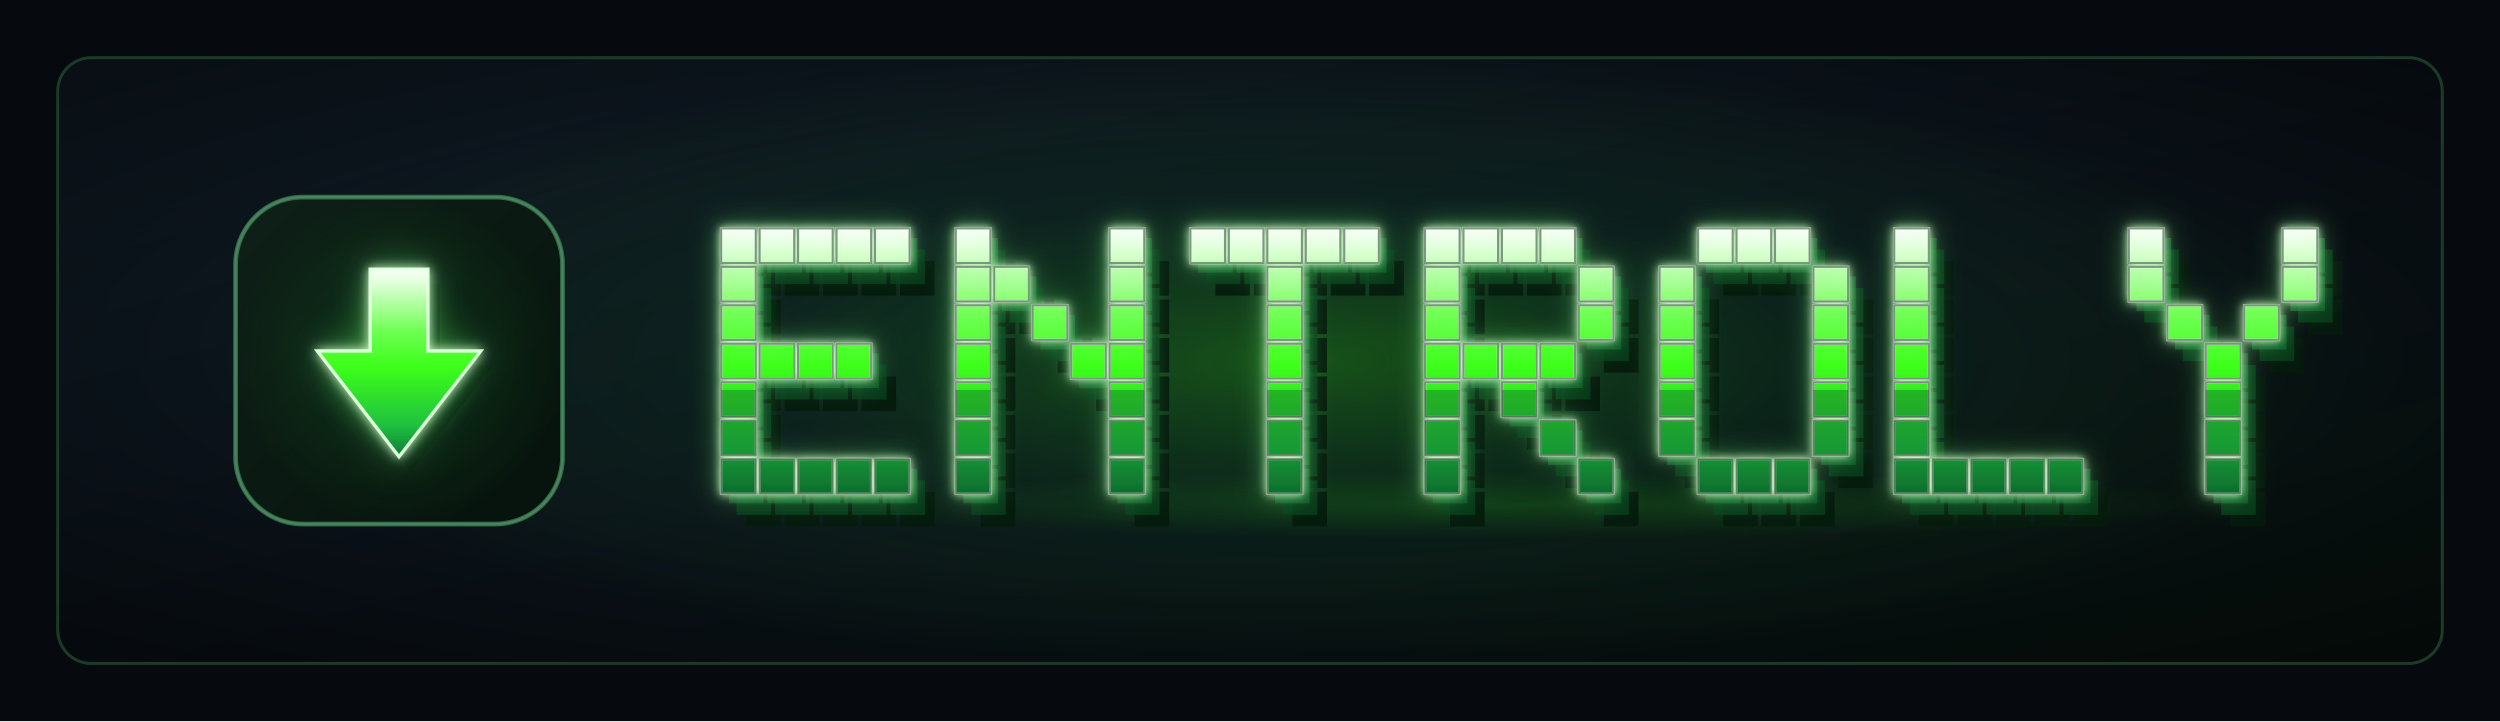
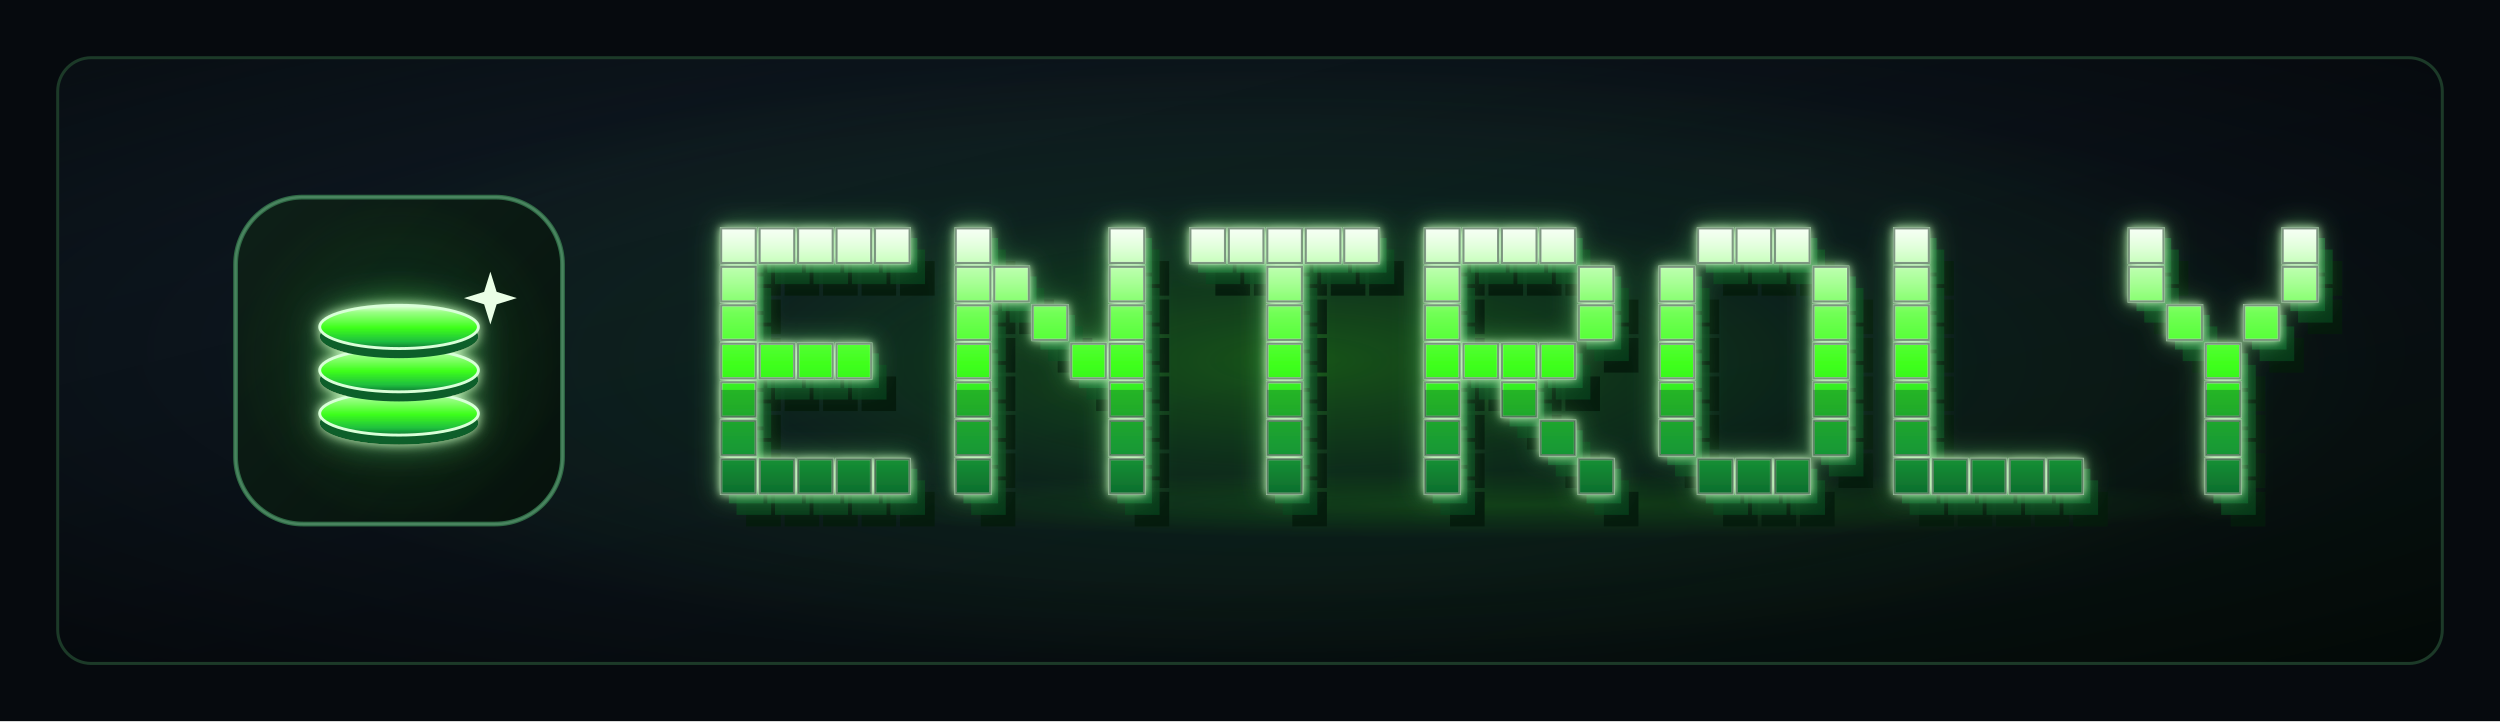
<svg xmlns="http://www.w3.org/2000/svg" width="1040" height="300" viewBox="0 0 1040 300" role="img" aria-labelledby="title desc">
  <defs>
    <path id="E" d="M0 0h18v18h-18z M20 0h18v18h-18z M40 0h18v18h-18z M60 0h18v18h-18z M80 0h18v18h-18z M0 20h18v18h-18z M0 40h18v18h-18z M0 60h18v18h-18z M20 60h18v18h-18z M40 60h18v18h-18z M60 60h18v18h-18z M0 80h18v18h-18z M0 100h18v18h-18z M0 120h18v18h-18z M20 120h18v18h-18z M40 120h18v18h-18z M60 120h18v18h-18z M80 120h18v18h-18z" />
    <path id="N" d="M0 0h18v18h-18z M80 0h18v18h-18z M0 20h18v18h-18z M20 20h18v18h-18z M80 20h18v18h-18z M0 40h18v18h-18z M40 40h18v18h-18z M80 40h18v18h-18z M0 60h18v18h-18z M60 60h18v18h-18z M80 60h18v18h-18z M0 80h18v18h-18z M80 80h18v18h-18z M0 100h18v18h-18z M80 100h18v18h-18z M0 120h18v18h-18z M80 120h18v18h-18z" />
    <path id="T" d="M0 0h18v18h-18z M20 0h18v18h-18z M40 0h18v18h-18z M60 0h18v18h-18z M80 0h18v18h-18z M40 20h18v18h-18z M40 40h18v18h-18z M40 60h18v18h-18z M40 80h18v18h-18z M40 100h18v18h-18z M40 120h18v18h-18z" />
    <path id="R" d="M0 0h18v18h-18z M20 0h18v18h-18z M40 0h18v18h-18z M60 0h18v18h-18z M0 20h18v18h-18z M80 20h18v18h-18z M0 40h18v18h-18z M80 40h18v18h-18z M0 60h18v18h-18z M20 60h18v18h-18z M40 60h18v18h-18z M60 60h18v18h-18z M0 80h18v18h-18z M40 80h18v18h-18z M0 100h18v18h-18z M60 100h18v18h-18z M0 120h18v18h-18z M80 120h18v18h-18z" />
    <path id="O" d="M20 0h18v18h-18z M40 0h18v18h-18z M60 0h18v18h-18z M0 20h18v18h-18z M80 20h18v18h-18z M0 40h18v18h-18z M80 40h18v18h-18z M0 60h18v18h-18z M80 60h18v18h-18z M0 80h18v18h-18z M80 80h18v18h-18z M0 100h18v18h-18z M80 100h18v18h-18z M20 120h18v18h-18z M40 120h18v18h-18z M60 120h18v18h-18z" />
    <path id="L" d="M0 0h18v18h-18z M0 20h18v18h-18z M0 40h18v18h-18z M0 60h18v18h-18z M0 80h18v18h-18z M0 100h18v18h-18z M0 120h18v18h-18z M20 120h18v18h-18z M40 120h18v18h-18z M60 120h18v18h-18z M80 120h18v18h-18z" />
    <path id="Y" d="M0 0h18v18h-18z M80 0h18v18h-18z M0 20h18v18h-18z M80 20h18v18h-18z M20 40h18v18h-18z M60 40h18v18h-18z M40 60h18v18h-18z M40 80h18v18h-18z M40 100h18v18h-18z M40 120h18v18h-18z" />
    <g id="word">
      <use href="#E" x="0" />
      <use href="#N" x="122" />
      <use href="#T" x="244" />
      <use href="#R" x="366" />
      <use href="#O" x="488" />
      <use href="#L" x="610" />
      <use href="#Y" x="732" />
    </g>
-     <path id="arrow" d="M58 32 H82 V66 H104 L70 110 L36 66 H58 Z" />
+     <g id="coins">
+       <ellipse cx="70" cy="96" rx="33" ry="9" fill="#0c5f29" />
+       <ellipse cx="70" cy="92" rx="33" ry="9" fill="url(#mainGreen)" stroke="#d9ffd8" stroke-width="1.2" />
+       <ellipse cx="70" cy="78" rx="33" ry="9" fill="#0c5f29" />
+       <ellipse cx="70" cy="74" rx="33" ry="9" fill="url(#mainGreen)" stroke="#d9ffd8" stroke-width="1.2" />
+       <ellipse cx="70" cy="60" rx="33" ry="9" fill="#0c5f29" />
+       <ellipse cx="70" cy="56" rx="33" ry="9" fill="url(#mainGreen)" stroke="#d9ffd8" stroke-width="1.2" />
+     </g>
+     <path id="spark" d="M0 -11 L2.6 -2.6 L11 0 L2.6 2.6 L0 11 L-2.6 2.6 L-11 0 L-2.6 -2.6 Z" />
    <linearGradient id="mainGreen" x1="0" y1="0" x2="0" y2="1">
      <stop offset="0" stop-color="#eaffe6" />
      <stop offset="0.16" stop-color="#9bff86" />
      <stop offset="0.52" stop-color="#3dff1a" />
      <stop offset="0.84" stop-color="#1fbf3f" />
      <stop offset="1" stop-color="#0e7a34" />
    </linearGradient>
    <linearGradient id="sheen" x1="0" y1="0" x2="0" y2="1">
      <stop offset="0" stop-color="#ffffff" stop-opacity="0.58" />
      <stop offset="0.32" stop-color="#ffffff" stop-opacity="0" />
    </linearGradient>
    <linearGradient id="panel" x1="0" y1="0" x2="1" y2="1">
      <stop offset="0" stop-color="#0f1a23" />
      <stop offset="0.55" stop-color="#0a1118" />
      <stop offset="1" stop-color="#06120d" />
    </linearGradient>
    <linearGradient id="chip" x1="0" y1="0" x2="1" y2="1">
      <stop offset="0" stop-color="#0e2018" />
      <stop offset="1" stop-color="#06120c" />
    </linearGradient>
    <radialGradient id="backlight" cx="50%" cy="50%" r="50%">
      <stop offset="0" stop-color="#39ff14" stop-opacity="0.28" />
      <stop offset="0.55" stop-color="#19b83f" stop-opacity="0.07" />
      <stop offset="1" stop-color="#39ff14" stop-opacity="0" />
    </radialGradient>
    <radialGradient id="floor" cx="50%" cy="50%" r="50%">
      <stop offset="0" stop-color="#39ff14" stop-opacity="0.28" />
      <stop offset="1" stop-color="#39ff14" stop-opacity="0" />
    </radialGradient>
    <radialGradient id="vignette" cx="50%" cy="48%" r="72%">
      <stop offset="0.52" stop-color="#000000" stop-opacity="0" />
      <stop offset="1" stop-color="#000000" stop-opacity="0.5" />
    </radialGradient>
    <linearGradient id="sweep" x1="0" y1="0" x2="1" y2="0">
      <stop offset="0.42" stop-color="#ffffff" stop-opacity="0" />
      <stop offset="0.5" stop-color="#ffffff" stop-opacity="0.7" />
      <stop offset="0.58" stop-color="#ffffff" stop-opacity="0" />
    </linearGradient>
    <filter id="neon" x="-25%" y="-70%" width="150%" height="240%">
      <feGaussianBlur in="SourceAlpha" stdDeviation="7" result="b1" />
      <feColorMatrix in="b1" type="matrix" values="0 0 0 0 0.18  0 0 0 0 1  0 0 0 0 0.22  0 0 0 0.5 0" result="halo" />
      <feGaussianBlur in="SourceAlpha" stdDeviation="2.2" result="b2" />
      <feColorMatrix in="b2" type="matrix" values="0 0 0 0 0.62  0 0 0 0 1  0 0 0 0 0.55  0 0 0 0.95 0" result="core" />
      <feMerge>
        <feMergeNode in="halo" />
        <feMergeNode in="core" />
        <feMergeNode in="SourceGraphic" />
      </feMerge>
    </filter>
    <g id="mark">
      <rect x="2" y="2" width="136" height="136" rx="28" fill="url(#chip)" stroke="#2f6a45" stroke-width="2" />
      <rect x="2" y="2" width="136" height="136" rx="28" fill="url(#backlight)" />
-       <use href="#arrow" transform="translate(5 6)" fill="#04200e" opacity="0.9" />
-       <use href="#arrow" fill="url(#mainGreen)" stroke="#d9ffd8" stroke-width="1.4" filter="url(#neon)" />
-       <use href="#arrow" fill="url(#sheen)" />
+       <use href="#coins" filter="url(#neon)" />
+       <use href="#spark" transform="translate(108 44)" fill="#eaffe6">
+         <animate attributeName="opacity" dur="2.8s" repeatCount="indefinite" values="0.3;1;0.3;0.3" keyTimes="0;.2;.4;1" />
+       </use>
      <rect x="2" y="2" width="136" height="136" rx="28" fill="none" stroke="#bbf7d0" stroke-width="1" opacity="0.18" />
    </g>
    <clipPath id="wordClip">
      <use href="#word" />
    </clipPath>
    <clipPath id="lowerBand">
      <rect x="0" y="84" width="830" height="54" />
    </clipPath>
  </defs>
  <rect width="1040" height="300" fill="#060a0e" />
  <rect x="24" y="24" width="992" height="252" rx="14" fill="url(#panel)" />
  <ellipse cx="540" cy="150" rx="450" ry="128" fill="url(#backlight)">
    <animate attributeName="opacity" dur="6s" repeatCount="indefinite" values="0.85;1;0.85" keyTimes="0;.5;1" />
  </ellipse>
  <rect x="24" y="24" width="992" height="252" rx="14" fill="url(#vignette)" />
  <rect x="24" y="24" width="992" height="252" rx="14" fill="none" stroke="#1c3a28" stroke-width="1.25" />
  <use href="#mark" transform="translate(96 80)" />
  <ellipse cx="632" cy="210" rx="300" ry="14" fill="url(#floor)" opacity="0.5" />
  <g transform="translate(300 95) scale(0.80)">
    <use href="#word" transform="translate(13 17)" fill="#041a0c" opacity="0.92" />
    <use href="#word" transform="translate(8 11)" fill="#063e1a" opacity="0.8" />
    <use href="#word" transform="translate(4 5)" fill="#0d6b2f" opacity="0.6" />
    <use href="#word" fill="url(#mainGreen)" stroke="#d9ffd8" stroke-width="1.3" filter="url(#neon)" />
    <use href="#word" fill="#0a5a26" opacity="0.38" clip-path="url(#lowerBand)" />
    <use href="#word" fill="url(#sheen)" />
    <g clip-path="url(#wordClip)">
      <g>
        <animateTransform attributeName="transform" type="translate" dur="6s" repeatCount="indefinite" values="-900 0;-900 0;900 0" keyTimes="0;.35;1" />
        <rect x="0" y="-20" width="900" height="180" fill="url(#sweep)" />
      </g>
    </g>
    <use href="#word" fill="none" stroke="#03190c" stroke-width="1.1" opacity="0.45" />
  </g>
</svg>
